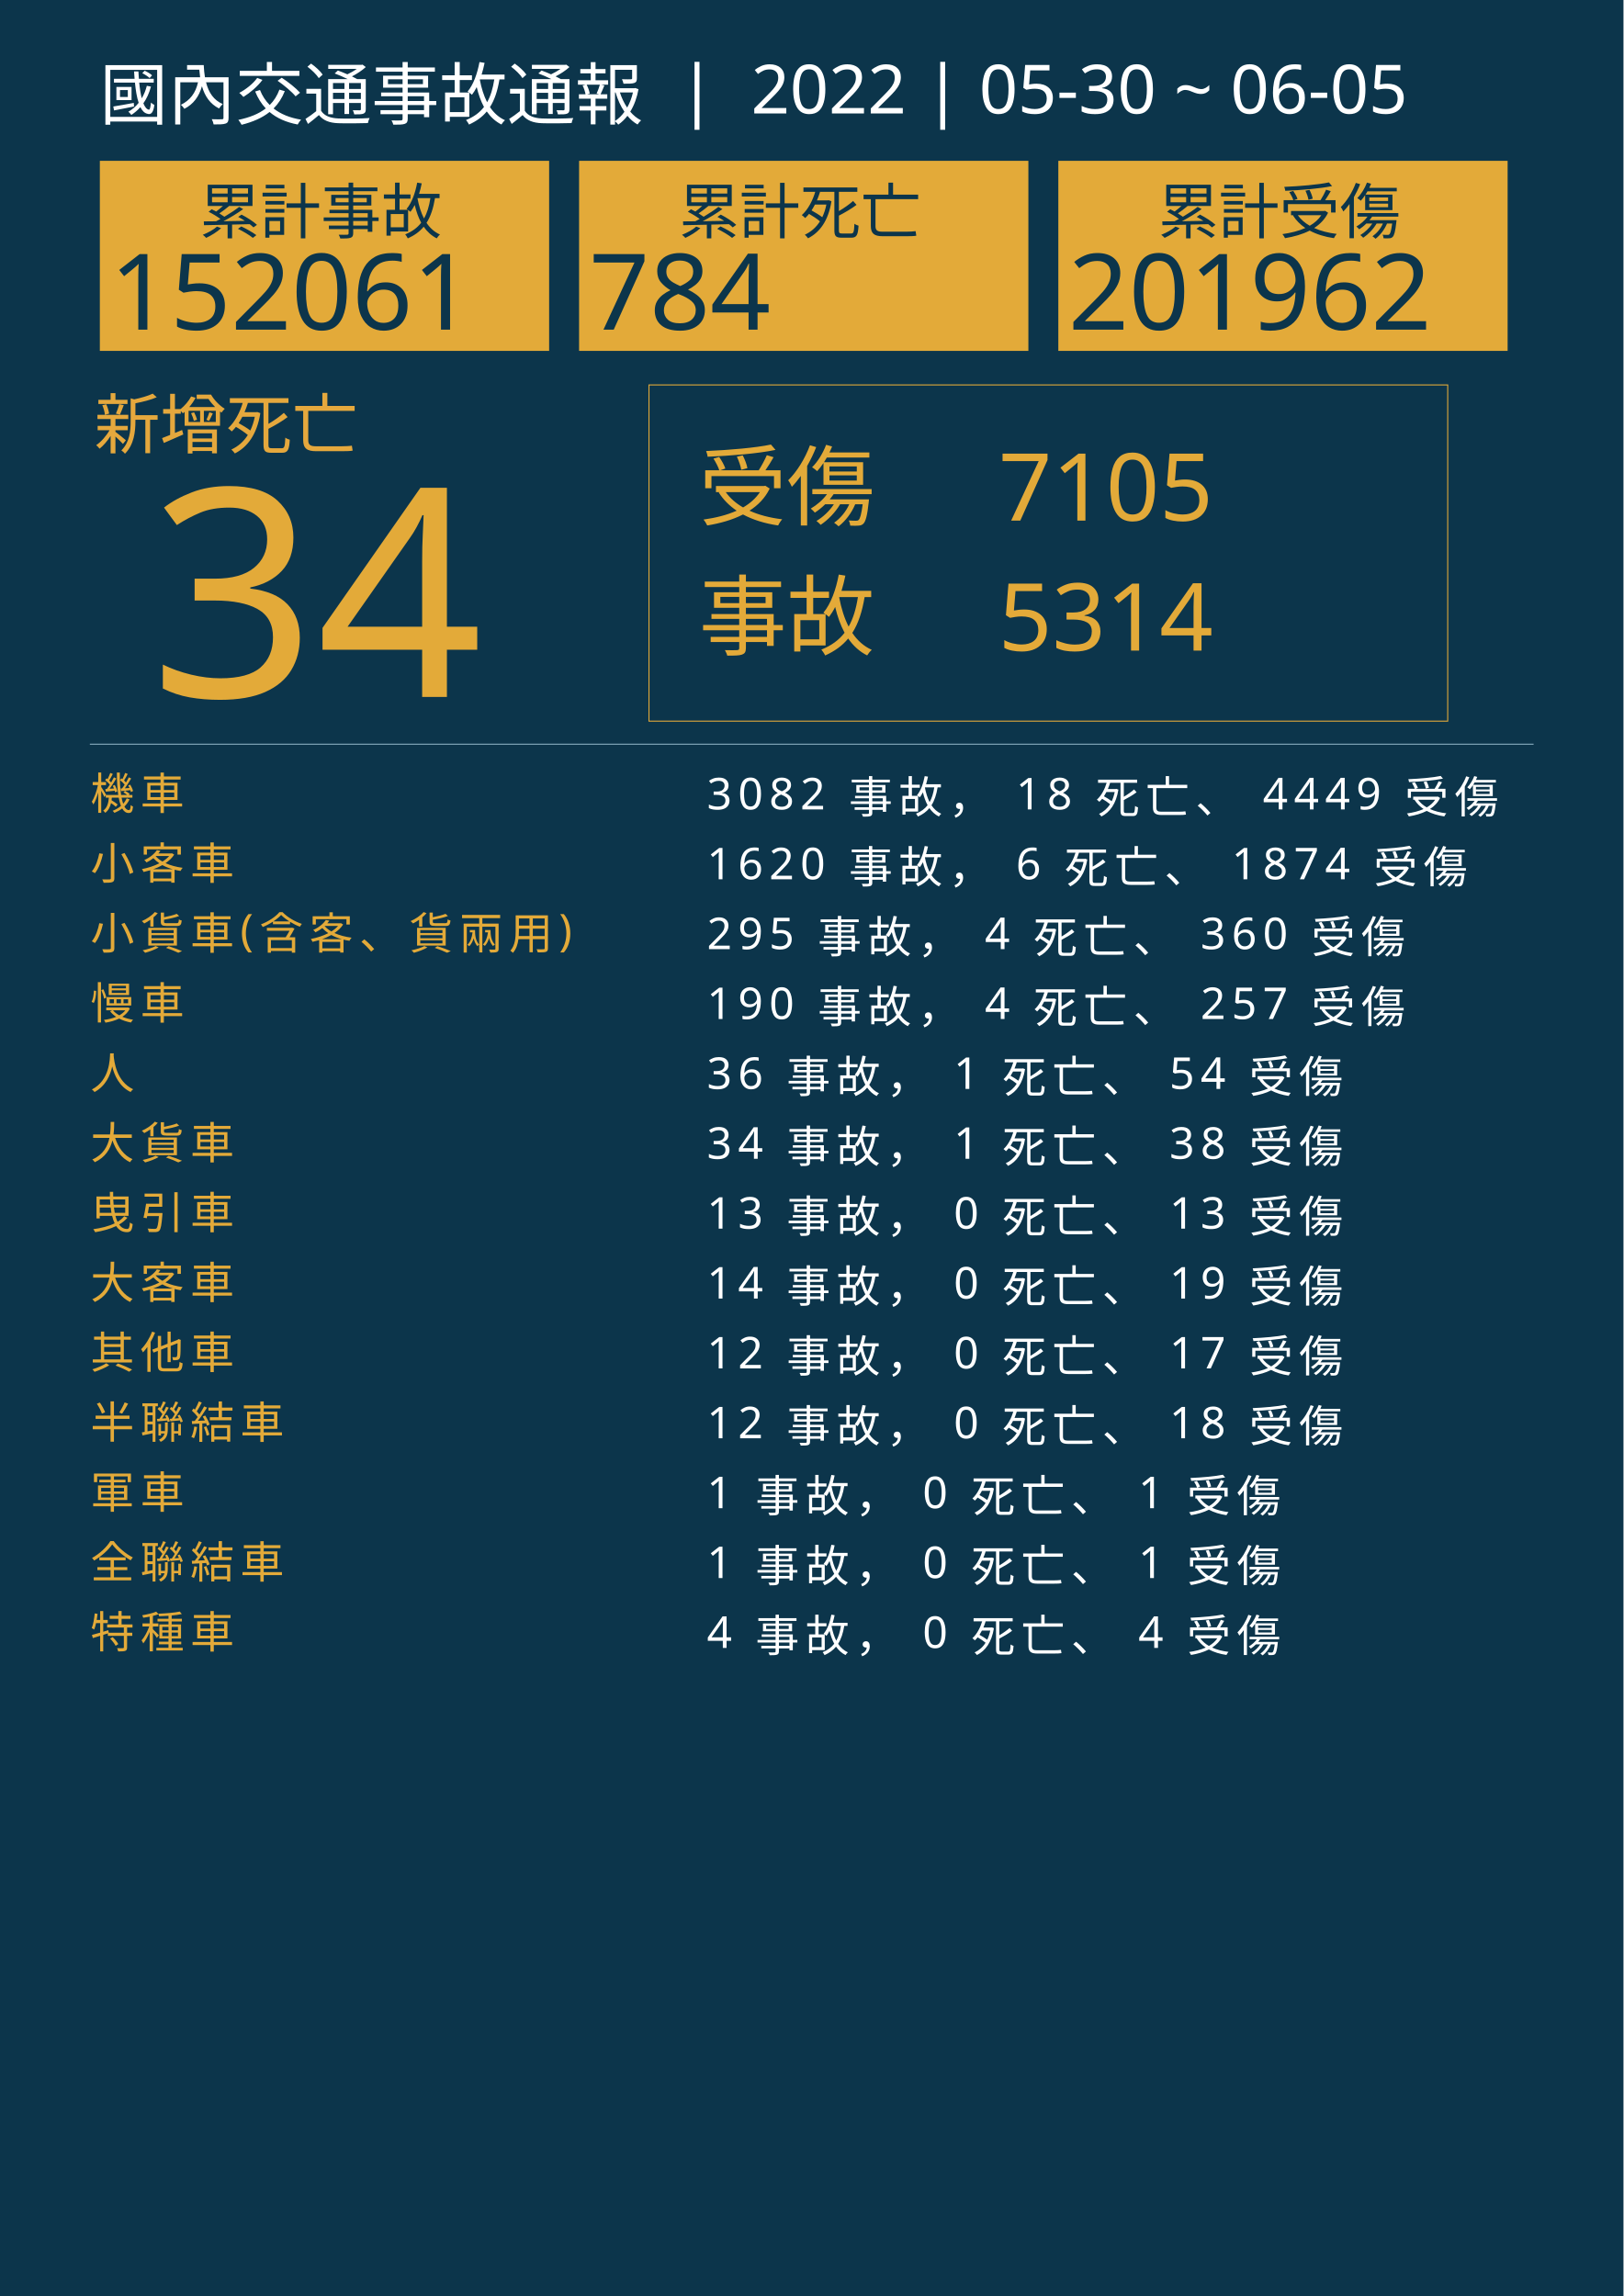
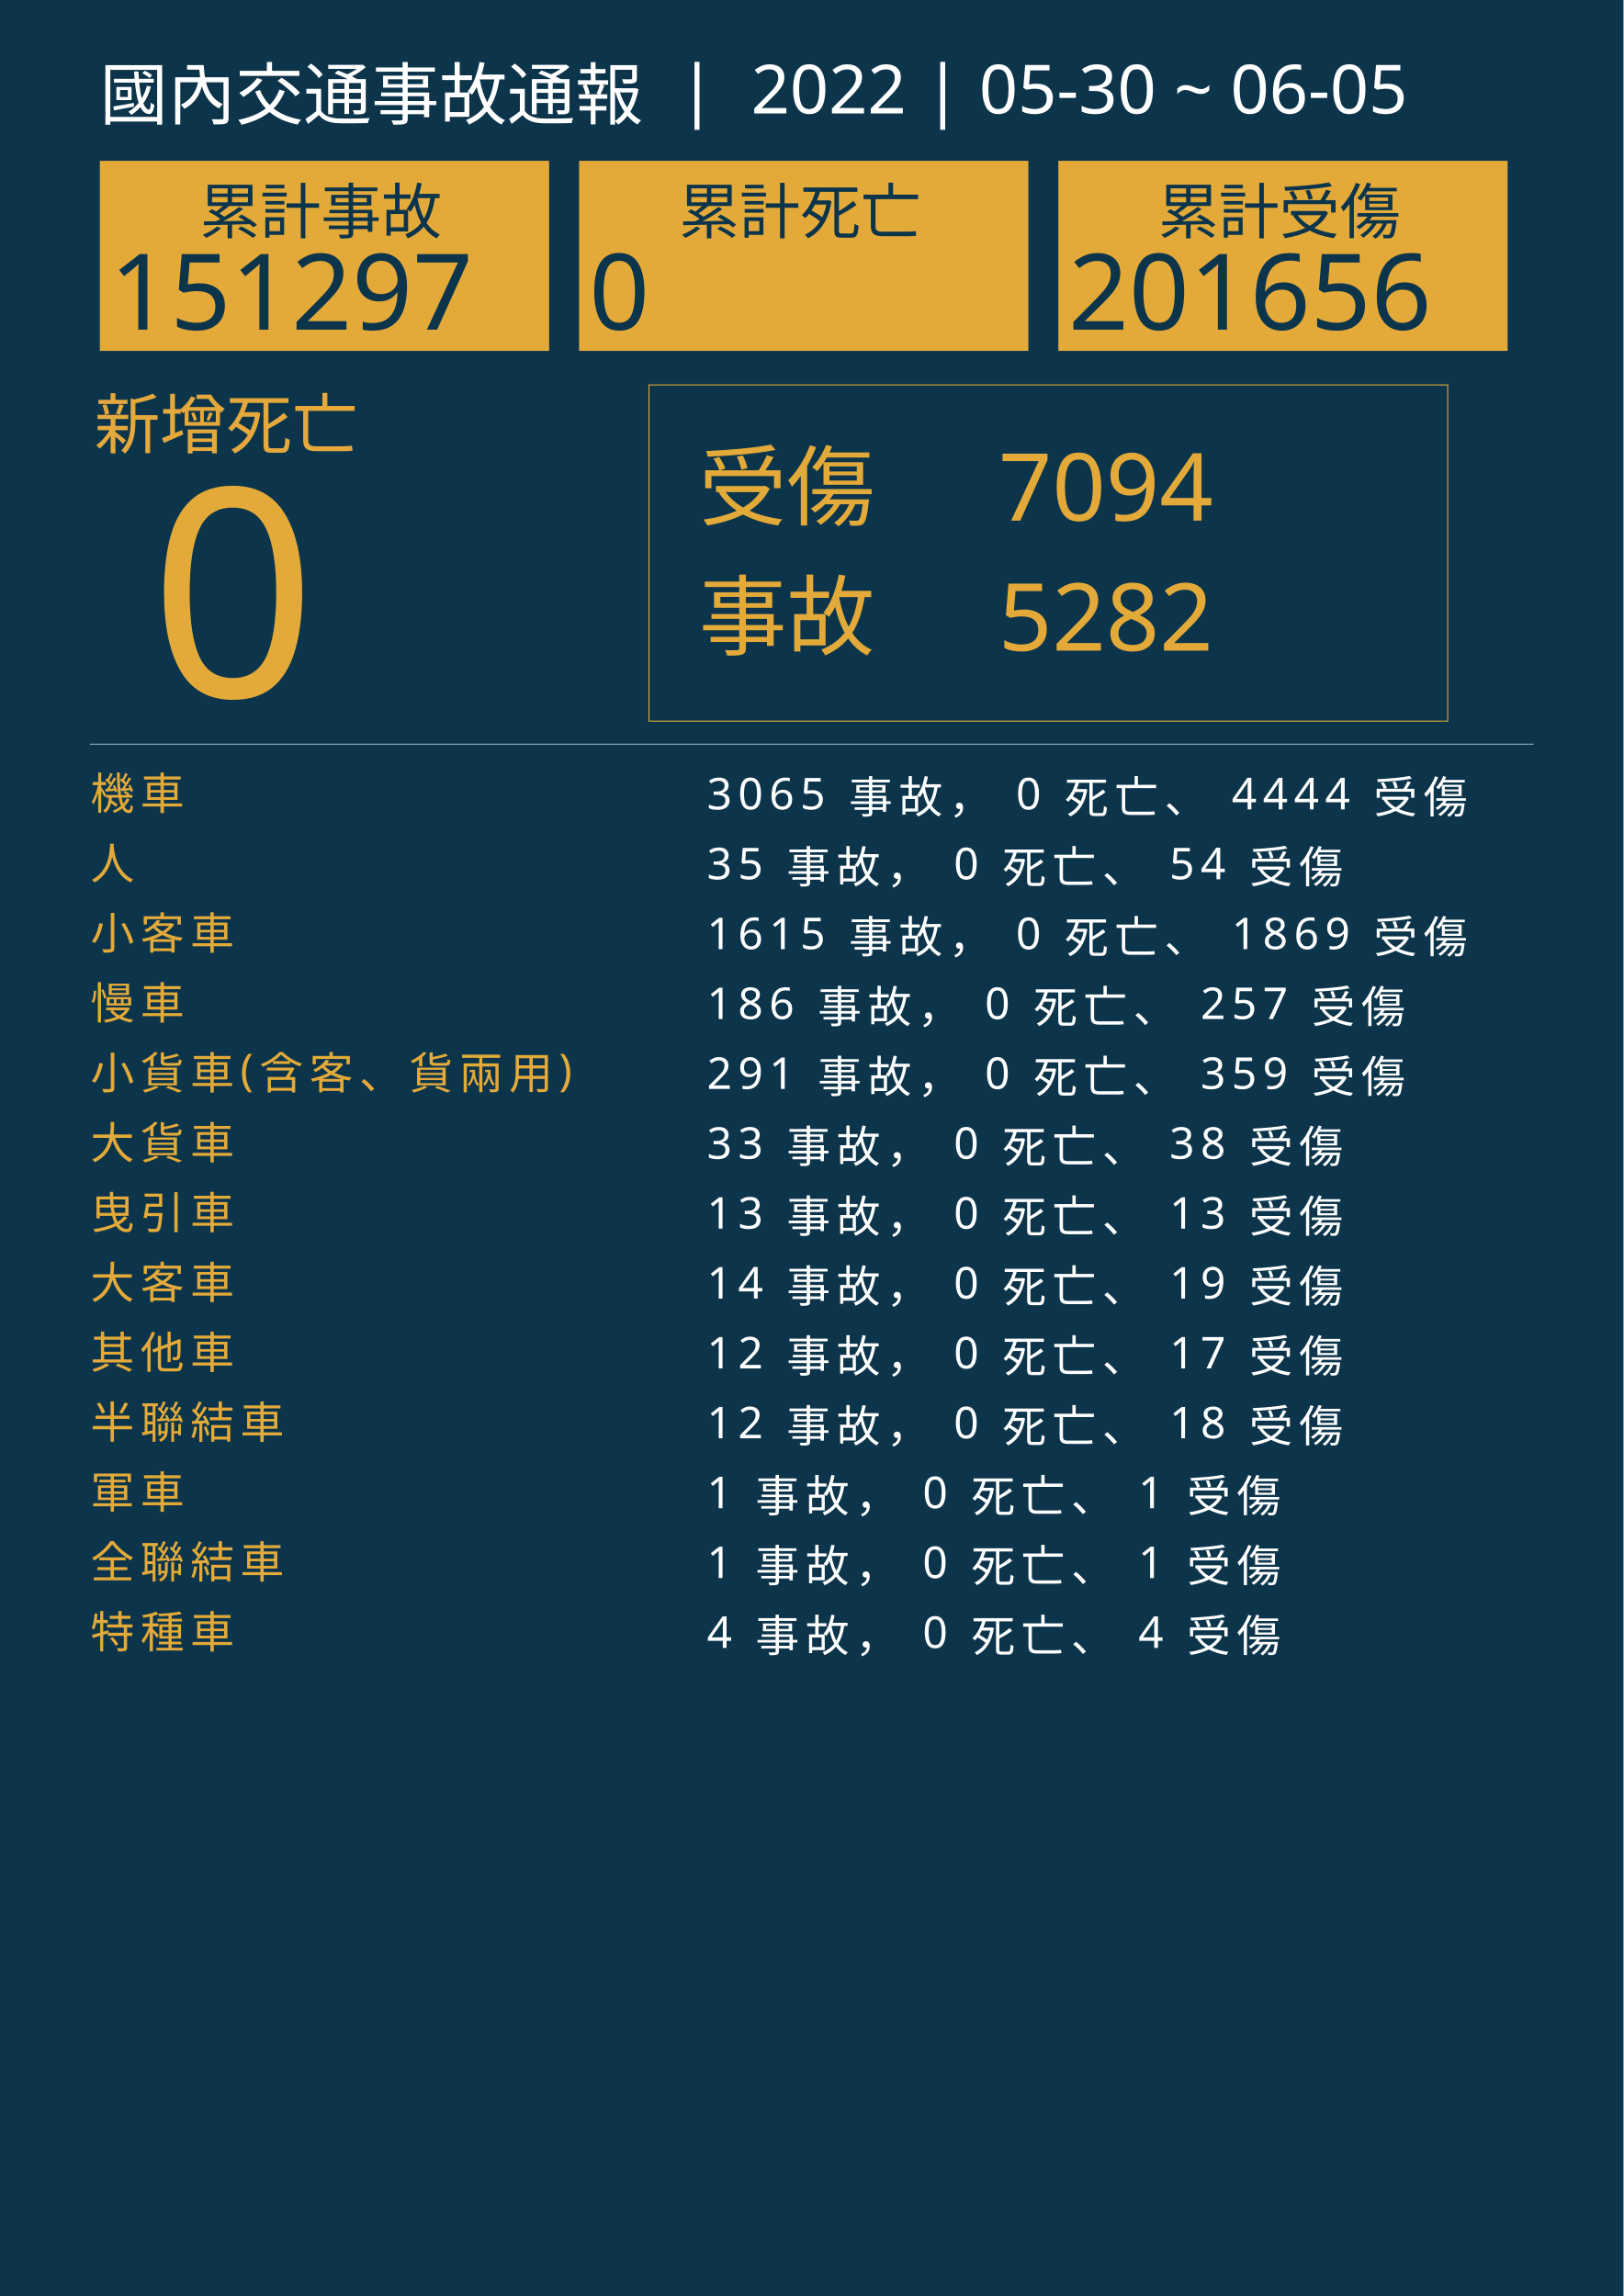
<svg xmlns="http://www.w3.org/2000/svg" version="1.1" id="圖層_1" x="0px" y="0px" viewBox="0 0 1626 2300" style="enable-background:new 0 0 1626 2300;" xml:space="preserve">
  <style type="text/css">
	.st0{fill:#0C354B;}
	.st1{fill:#E5A83D;}
	.st2{font-family:'NotoSansCJKtc-Bold-B5pc-H';}
	.st3{font-size:66px;}
	.st4{fill:#E3AA39;}
	.st5{font-family:'Arial-BoldMT';}
	.st6{font-size:291.776px;}
	.st7{fill:none;stroke:#E3AA39;stroke-miterlimit:10;}
	.st8{font-family:'NotoSansCJKtc-Light-B5pc-H';}
	.st9{font-size:88px;}
	.st10{font-family:'NotoSansCJKtc-Medium-B5pc-H';}
	.st11{font-size:94px;}
	.st12{fill:none;stroke:#8AAFC1;stroke-miterlimit:10;}
	.st13{font-size:60.649px;}
	.st14{font-size:106px;}
	.st15{fill:none;}
	.st16{font-size:44px;}
	.st17{letter-spacing:6;}
	.st18{fill:#FFFFFF;}
	.st19{letter-spacing:1;}
	.st20{font-size:68px;}
</style>
  <rect class="st0" width="1626" height="2300" />
  <text transform="matrix(1 0 0 1 94.5001 449.017)" class="st1 st2 st3">新增死亡</text>
  <g>
-     <text transform="matrix(1 0 0 1 150 698.1412)" class="st4 st5 st6">34</text>
+     <text transform="matrix(1 0 0 1 150 698.1412)" class="st4 st5 st6">0</text>
  </g>
  <g>
    <rect x="650" y="385.6" class="st7" width="800" height="336.8" />
    <g>
      <text transform="matrix(1 0 0 1 700 519.593)" class="st4 st8 st9">受傷</text>
-       <text transform="matrix(1 0 0 1 1000 521.5084)" class="st4 st10 st11">7105</text>
-       <text transform="matrix(1 0 0 1 1000 651.7274)" class="st4 st10 st11">5314</text>
+       <text transform="matrix(1 0 0 1 1000 521.5084)" class="st4 st10 st11">7094</text>
+       <text transform="matrix(1 0 0 1 1000 651.7274)" class="st4 st10 st11">5282</text>
      <text transform="matrix(1 0 0 1 700 649.4965)" class="st4 st8 st9">事故</text>
    </g>
  </g>
  <line class="st12" x1="90" y1="745.5" x2="1536" y2="745.5" />
  <g>
    <g>
      <rect x="100" y="161.1" class="st4" width="450" height="190.4" />
      <g>
        <text transform="matrix(1 0 0 1 200 233.9079)" class="st0 st10 st13">累計事故</text>
        <g>
-           <text transform="matrix(1 0 0 1 110 330.2121)" class="st0 st5 st14">152061</text>
+           <text transform="matrix(1 0 0 1 110 330.2121)" class="st0 st5 st14">151297</text>
        </g>
      </g>
    </g>
    <g>
      <rect x="580" y="161.1" class="st4" width="450" height="190.4" />
      <g>
        <text transform="matrix(1 0 0 1 680 233.908)" class="st0 st10 st13">累計死亡</text>
        <g>
-           <text transform="matrix(1 0 0 1 590 330.2122)" class="st0 st5 st14">784</text>
+           <text transform="matrix(1 0 0 1 590 330.2122)" class="st0 st5 st14">0</text>
        </g>
      </g>
    </g>
    <g>
      <rect x="1060" y="161.1" class="st4" width="450" height="190.4" />
      <g>
        <text transform="matrix(1 0 0 1 1160 233.908)" class="st0 st10 st13">累計受傷</text>
        <g>
-           <text transform="matrix(1 0 0 1 1070 330.2122)" class="st0 st5 st14">201962</text>
+           <text transform="matrix(1 0 0 1 1070 330.2122)" class="st0 st5 st14">201656</text>
        </g>
      </g>
    </g>
  </g>
  <rect x="90.6" y="772.1" class="st15" width="1141.8" height="314.8" />
  <text transform="matrix(1 0 0 1 90.5591 810.7965)">
    <tspan x="0" y="0" class="st4 st10 st16 st17">機車</tspan>
-     <tspan x="600" y="0" class="st18 st10 st16 st17"> 3082 事故， 18 死亡、 4449 受傷</tspan>
-     <tspan x="0" y="70" class="st4 st10 st16 st17">小客車</tspan>
-     <tspan x="600" y="70" class="st18 st10 st16 st17"> 1620 事故， 6 死亡、 1874 受傷</tspan>
-     <tspan x="0" y="140" class="st4 st10 st16 st17">小貨車(含客、貨兩用)</tspan>
-     <tspan x="600" y="140" class="st18 st10 st16 st17"> 295 事故， 4 死亡、 360 受傷</tspan>
+     <tspan x="600" y="0" class="st18 st10 st16 st17"> 3065 事故， 0 死亡、 4444 受傷</tspan>
+     <tspan x="0" y="70" class="st4 st10 st16 st17">人</tspan>
+     <tspan x="600" y="70" class="st18 st10 st16 st17"> 35 事故， 0 死亡、 54 受傷</tspan>
+     <tspan x="0" y="140" class="st4 st10 st16 st17">小客車</tspan>
+     <tspan x="600" y="140" class="st18 st10 st16 st17"> 1615 事故， 0 死亡、 1869 受傷</tspan>
    <tspan x="0" y="210" class="st4 st10 st16 st17">慢車</tspan>
-     <tspan x="600" y="210" class="st18 st10 st16 st17"> 190 事故， 4 死亡、 257 受傷</tspan>
-     <tspan x="0" y="280" class="st4 st10 st16 st17">人</tspan>
-     <tspan x="600" y="280" class="st18 st10 st16 st17"> 36 事故， 1 死亡、 54 受傷</tspan>
+     <tspan x="600" y="210" class="st18 st10 st16 st17"> 186 事故， 0 死亡、 257 受傷</tspan>
+     <tspan x="0" y="280" class="st4 st10 st16 st17">小貨車(含客、貨兩用)</tspan>
+     <tspan x="600" y="280" class="st18 st10 st16 st17"> 291 事故， 0 死亡、 359 受傷</tspan>
    <tspan x="0" y="350" class="st4 st10 st16 st17">大貨車</tspan>
-     <tspan x="600" y="350" class="st18 st10 st16 st17"> 34 事故， 1 死亡、 38 受傷</tspan>
+     <tspan x="600" y="350" class="st18 st10 st16 st17"> 33 事故， 0 死亡、 38 受傷</tspan>
    <tspan x="0" y="420" class="st4 st10 st16 st17">曳引車</tspan>
    <tspan x="600" y="420" class="st18 st10 st16 st17"> 13 事故， 0 死亡、 13 受傷</tspan>
    <tspan x="0" y="490" class="st4 st10 st16 st17">大客車</tspan>
    <tspan x="600" y="490" class="st18 st10 st16 st17"> 14 事故， 0 死亡、 19 受傷</tspan>
    <tspan x="0" y="560" class="st4 st10 st16 st17">其他車</tspan>
    <tspan x="600" y="560" class="st18 st10 st16 st17"> 12 事故， 0 死亡、 17 受傷</tspan>
    <tspan x="0" y="630" class="st4 st10 st16 st17">半聯結車</tspan>
    <tspan x="600" y="630" class="st18 st10 st16 st17"> 12 事故， 0 死亡、 18 受傷</tspan>
    <tspan x="0" y="700" class="st4 st10 st16 st17">軍車</tspan>
    <tspan x="600" y="700" class="st18 st10 st16 st17"> 1 事故， 0 死亡、 1 受傷</tspan>
    <tspan x="0" y="770" class="st4 st10 st16 st17">全聯結車</tspan>
    <tspan x="600" y="770" class="st18 st10 st16 st17"> 1 事故， 0 死亡、 1 受傷</tspan>
    <tspan x="0" y="840" class="st4 st10 st16 st17">特種車</tspan>
    <tspan x="600" y="840" class="st18 st10 st16 st17"> 4 事故， 0 死亡、 4 受傷</tspan>
  </text>
  <text transform="matrix(1 0 0 1 100 119.2712)" class="st18 st8 st20">國內交通事故通報  |  2022 | 05-30 ~ 06-05</text>
</svg>
